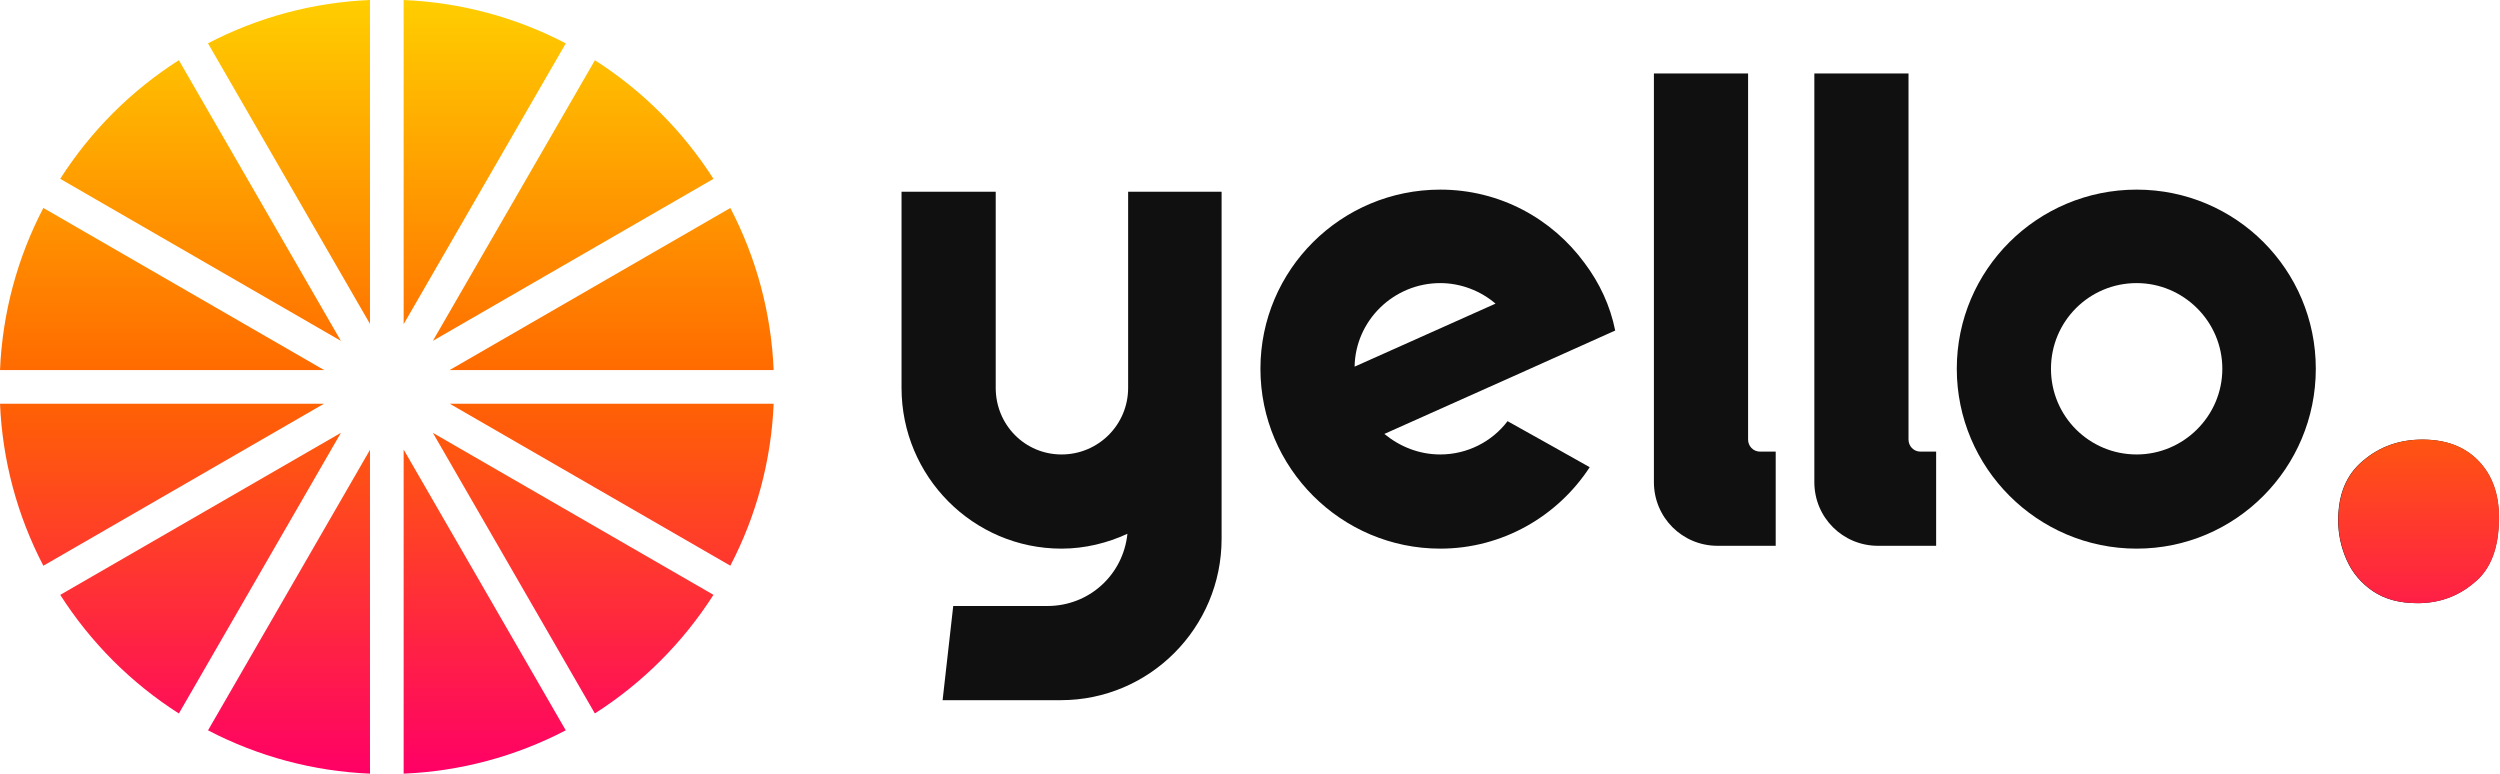
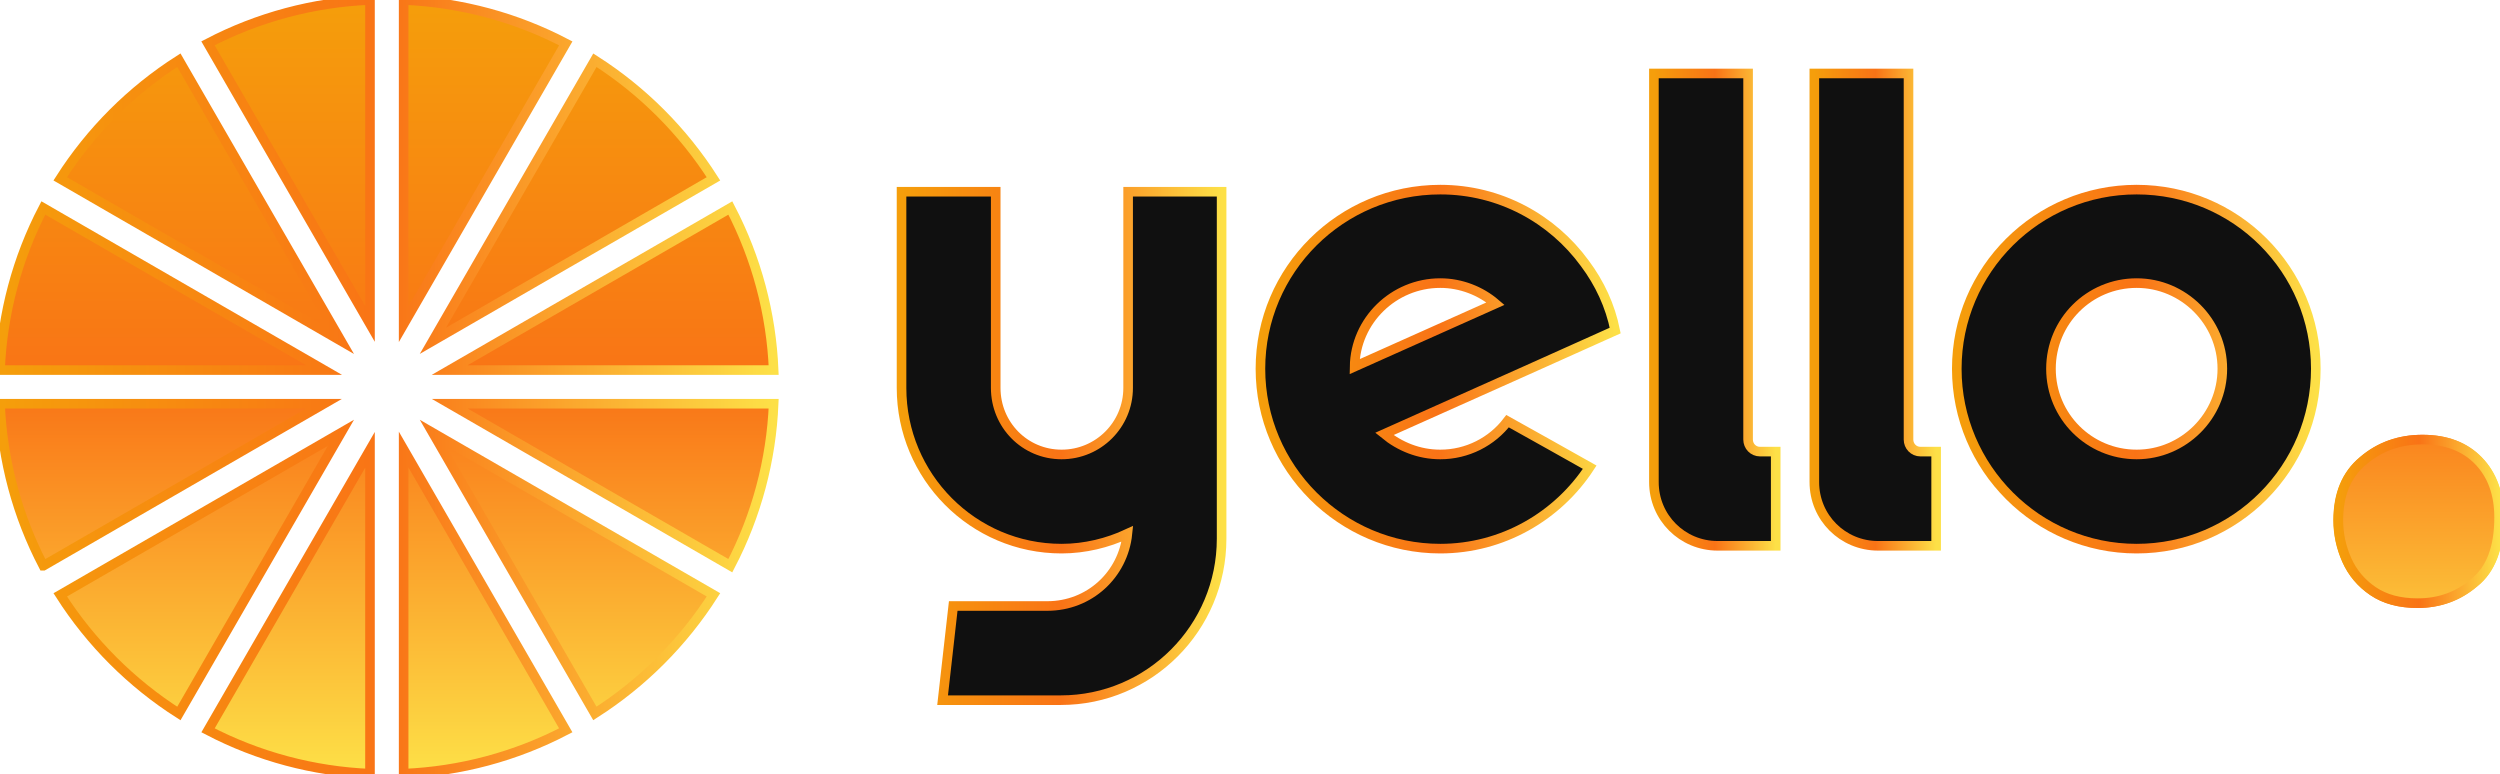
<svg xmlns="http://www.w3.org/2000/svg" width="391" height="121" viewBox="0 0 391 121" fill="none">
+   <style>
+   path { stroke: url(#brandStroke); stroke-width: 1.5; vector-effect: non-scaling-stroke; }
+ </style>
  <path fill-rule="evenodd" clip-rule="evenodd" d="M57.866 0C49.025 0.37 40.374 2.683 32.529 6.776L57.866 50.659V0ZM57.866 70.353L32.537 114.224C40.38 118.316 49.028 120.629 57.866 121V70.353ZM63.13 121V70.309L88.483 114.22C80.633 118.315 71.976 120.632 63.13 121ZM63.13 50.699V0C72.249 0.387 80.848 2.795 88.487 6.784L63.13 50.699ZM9.422 93.037L53.321 67.691L27.975 111.59C20.515 106.828 14.184 100.496 9.422 93.037ZM111.586 27.971L67.703 53.304L93.045 9.422C100.501 14.184 106.826 20.514 111.586 27.971ZM9.418 27.967C14.18 20.508 20.512 14.176 27.971 9.414L53.316 53.313L9.418 27.967ZM6.78 32.525C2.685 40.375 0.371 49.032 0.004 57.878H50.691L6.78 32.525ZM6.78 88.479C2.687 80.634 0.374 71.983 0.004 63.142H50.671L6.784 88.479H6.78ZM70.321 57.878H121C120.632 49.033 118.318 40.378 114.224 32.529L70.321 57.878ZM114.224 88.475L70.341 63.146H121C120.629 71.984 118.315 80.632 114.224 88.475ZM67.703 67.7L93.037 111.582C100.494 106.821 106.824 100.49 111.586 93.033L67.703 67.7Z" fill="url(#paint0_linear_8303_4204)" />
  <path d="M176.44 29.989H191.059V84.256C191.059 98.211 179.762 109.507 165.919 109.507H147.423L149.085 94.778H163.814C170.349 94.778 175.665 89.905 176.329 83.481C173.228 84.921 169.684 85.807 166.029 85.807C152.186 85.807 141 74.51 141 60.667V29.989H155.73V60.667C155.73 66.426 160.27 71.077 166.029 71.077C171.788 71.077 176.44 66.426 176.44 60.667V29.989Z" fill="#101010" />
  <path d="M225.262 71.077C229.471 71.077 233.347 69.084 235.783 65.872C239.77 68.087 245.086 71.077 248.63 73.071C243.646 80.713 235.008 85.807 225.262 85.807C209.757 85.807 197.132 73.181 197.132 57.677C197.132 42.172 209.757 29.657 225.262 29.657C234.565 29.657 242.76 34.198 247.855 41.175C250.181 44.276 251.842 47.82 252.617 51.696L238.552 58.009L216.513 67.866C218.949 69.859 221.94 71.077 225.262 71.077ZM225.262 44.276C217.953 44.276 211.972 50.146 211.861 57.344L233.901 47.488C231.575 45.494 228.474 44.276 225.262 44.276Z" fill="#101010" />
  <path d="M273.401 11.494V68.751C273.401 69.748 274.176 70.634 275.284 70.634H277.72V85.364H268.639C263.101 85.364 258.671 80.934 258.671 75.397V11.494H273.401Z" fill="#101010" />
  <path d="M298.492 11.494V68.751C298.492 69.748 299.268 70.634 300.375 70.634H302.812V85.364H293.73C288.193 85.364 283.763 80.934 283.763 75.397V11.494H298.492Z" fill="#101010" />
  <path d="M334.173 85.807C318.668 85.807 306.042 73.181 306.042 57.677C306.042 42.172 318.668 29.657 334.173 29.657C349.678 29.657 362.192 42.172 362.192 57.677C362.192 73.181 349.678 85.807 334.173 85.807ZM334.173 44.276C326.753 44.276 320.772 50.256 320.772 57.677C320.772 65.097 326.753 71.077 334.173 71.077C341.482 71.077 347.573 65.097 347.573 57.677C347.573 50.256 341.482 44.276 334.173 44.276Z" fill="#101010" />
  <path d="M378.087 94.335C375.282 94.335 372.956 93.707 371.11 92.452C369.264 91.197 367.899 89.572 367.013 87.579C366.127 85.585 365.684 83.518 365.684 81.377C365.684 77.316 366.976 74.215 369.56 72.074C372.144 69.859 375.245 68.751 378.863 68.751C382.554 68.751 385.471 69.859 387.612 72.074C389.753 74.289 390.824 77.242 390.824 80.934C390.824 85.659 389.532 89.056 386.947 91.123C384.437 93.264 381.484 94.335 378.087 94.335Z" fill="#101010" />
  <path d="M378.124 94.335C375.318 94.335 372.992 93.707 371.147 92.452C369.301 91.197 367.935 89.573 367.049 87.579C366.163 85.586 365.72 83.518 365.72 81.377C365.72 77.316 367.012 74.215 369.596 72.074C372.18 69.859 375.281 68.752 378.899 68.752C382.591 68.752 385.507 69.859 387.648 72.074C389.789 74.289 390.86 77.243 390.86 80.934C390.86 85.659 389.568 89.056 386.984 91.123C384.473 93.264 381.52 94.335 378.124 94.335Z" fill="url(#paint1_linear_8303_4204)" />
  <defs>
+     <linearGradient id="brandStroke" x1="0" y1="0" x2="1" y2="0">
+       <stop stop-color="#F59E0B" offset="0%" />
+       <stop stop-color="#F97316" offset="50%" />
+       <stop stop-color="#FDE047" offset="100%" />
+     </linearGradient>
    <linearGradient id="paint0_linear_8303_4204" x1="60.502" y1="0" x2="60.502" y2="121" gradientUnits="userSpaceOnUse">
-       <stop stop-color="#FFCE00" />
-       <stop offset="0.5" stop-color="#FF6600" />
-       <stop offset="1" stop-color="#FF0066" />
+       <stop stop-color="#F59E0B" />
+       <stop offset="0.5" stop-color="#F97316" />
+       <stop offset="1" stop-color="#FDE047" />
    </linearGradient>
    <linearGradient id="paint1_linear_8303_4204" x1="265.93" y1="11.494" x2="265.93" y2="109.507" gradientUnits="userSpaceOnUse">
-       <stop stop-color="#FFCE00" />
-       <stop offset="0.5" stop-color="#FF6600" />
-       <stop offset="1" stop-color="#FF0066" />
+       <stop stop-color="#F59E0B" />
+       <stop offset="0.5" stop-color="#F97316" />
+       <stop offset="1" stop-color="#FDE047" />
    </linearGradient>
  </defs>
</svg>
